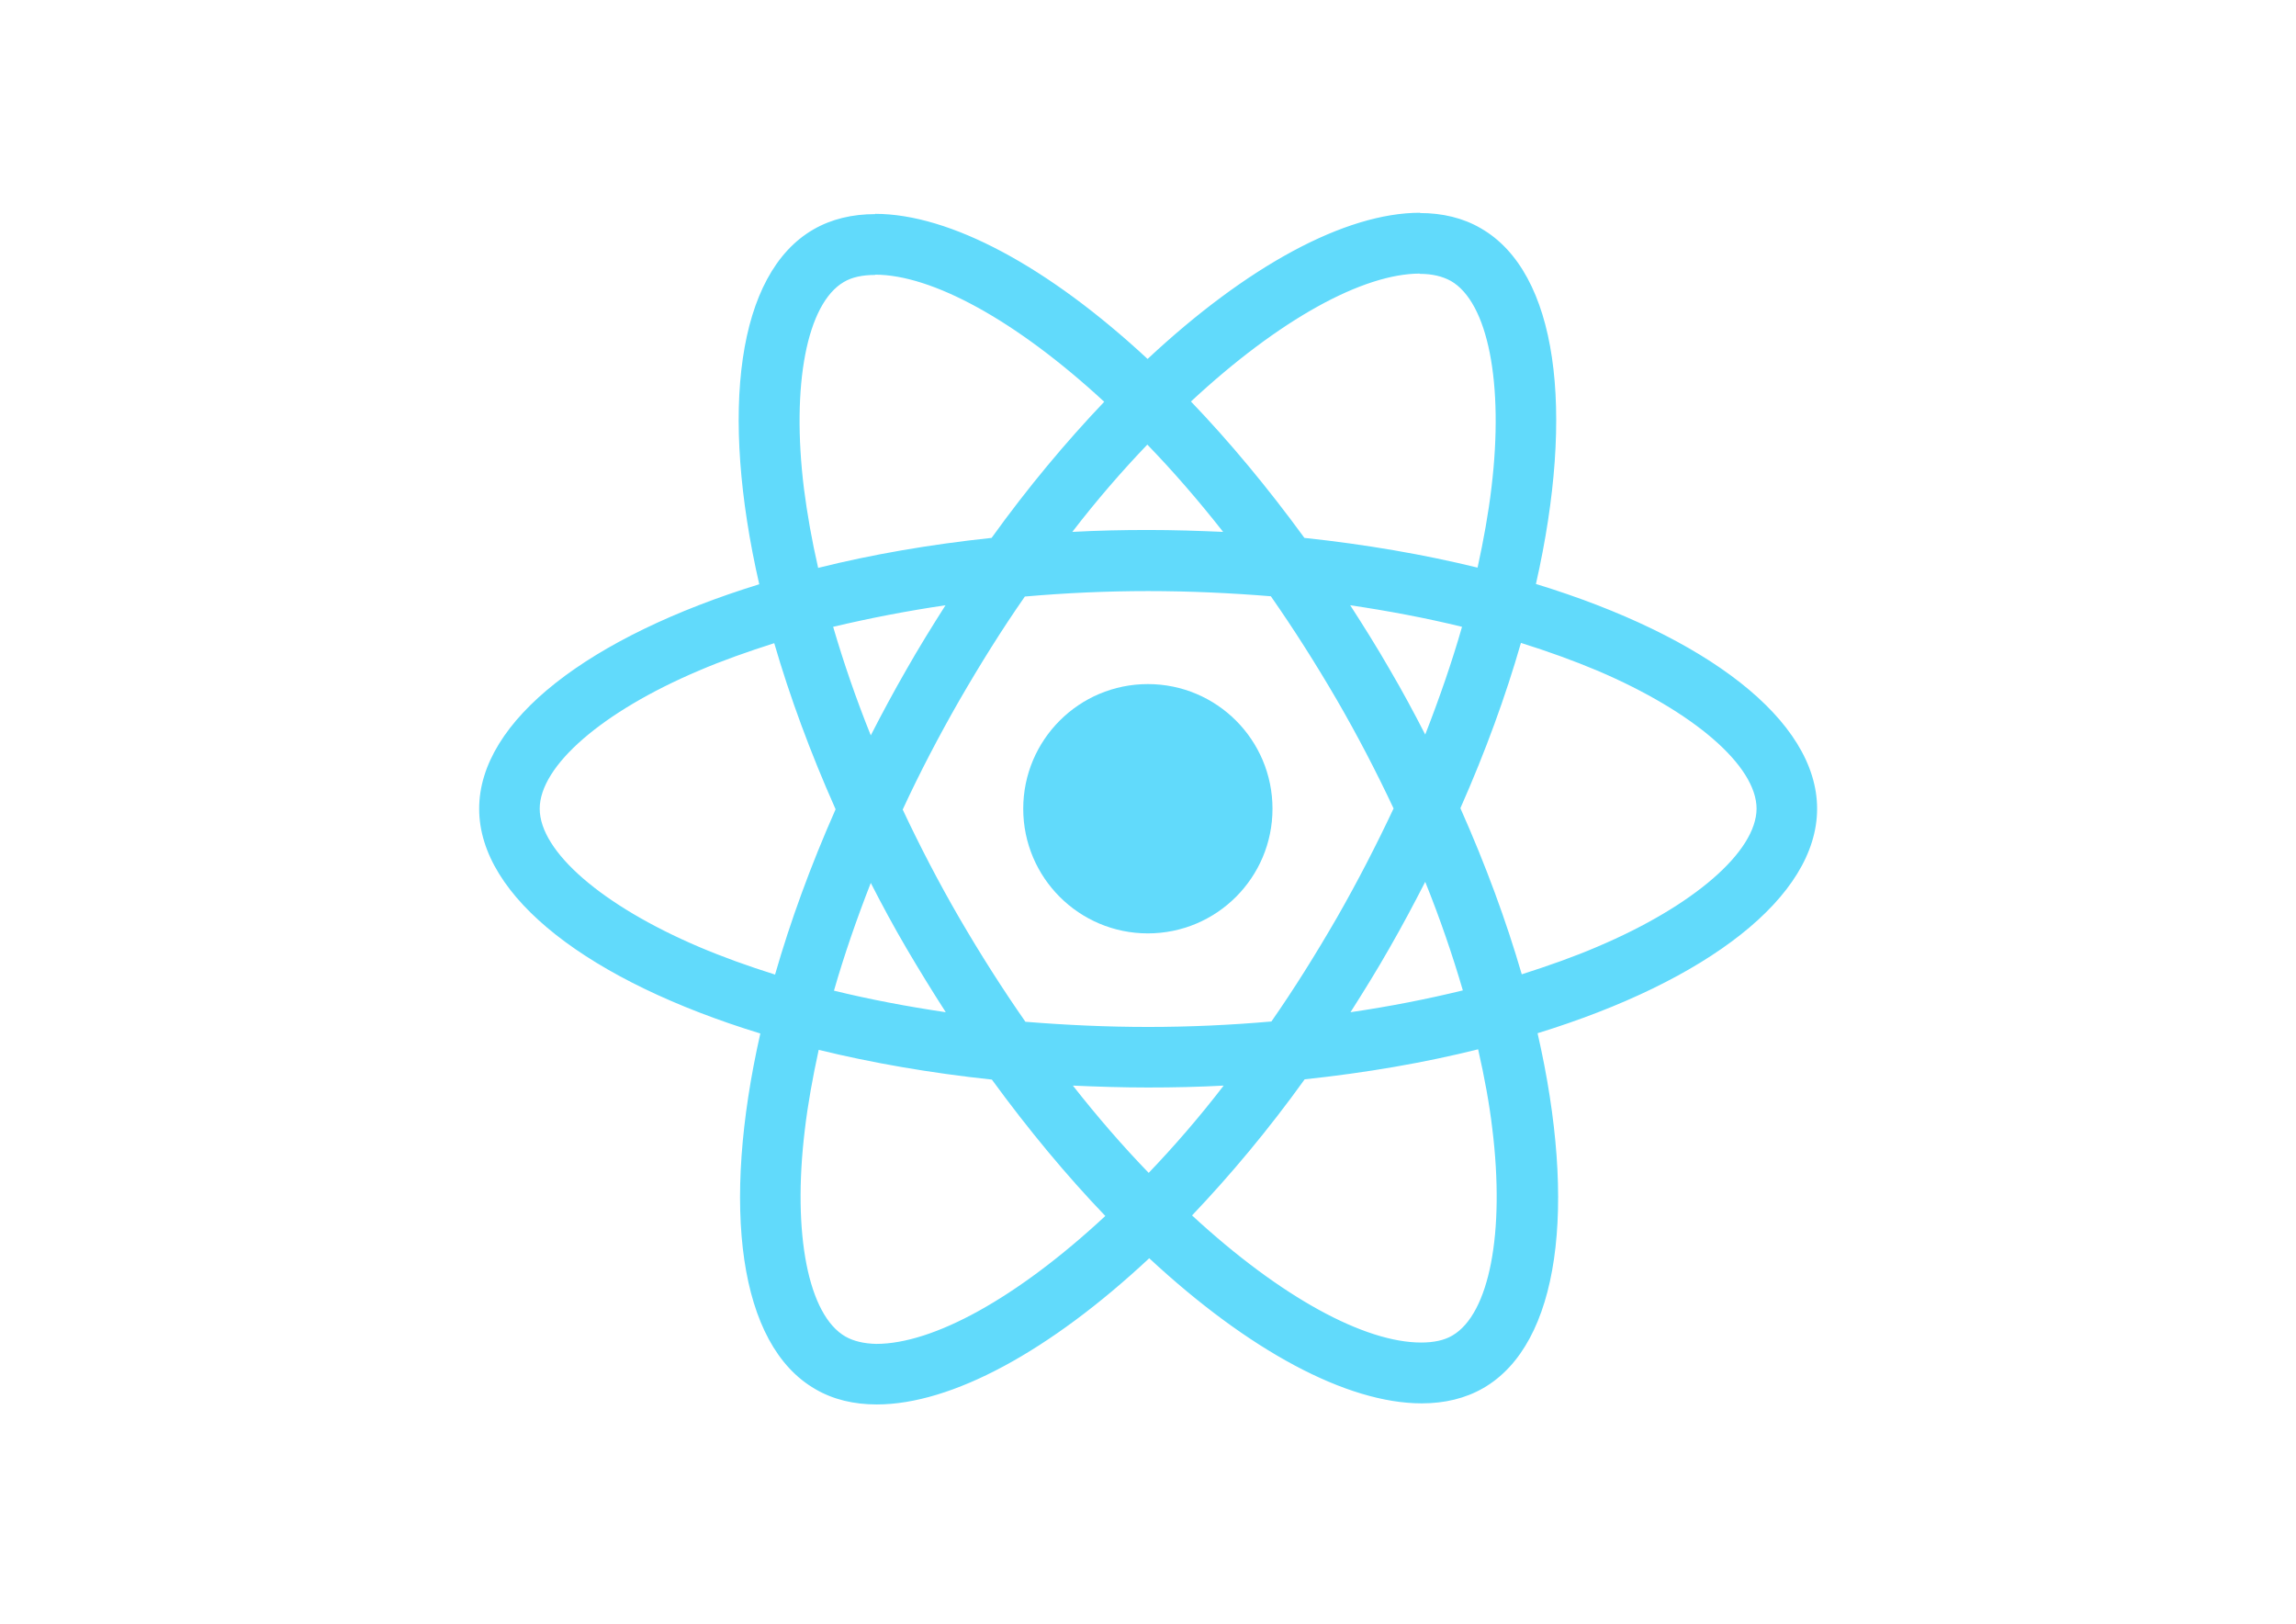
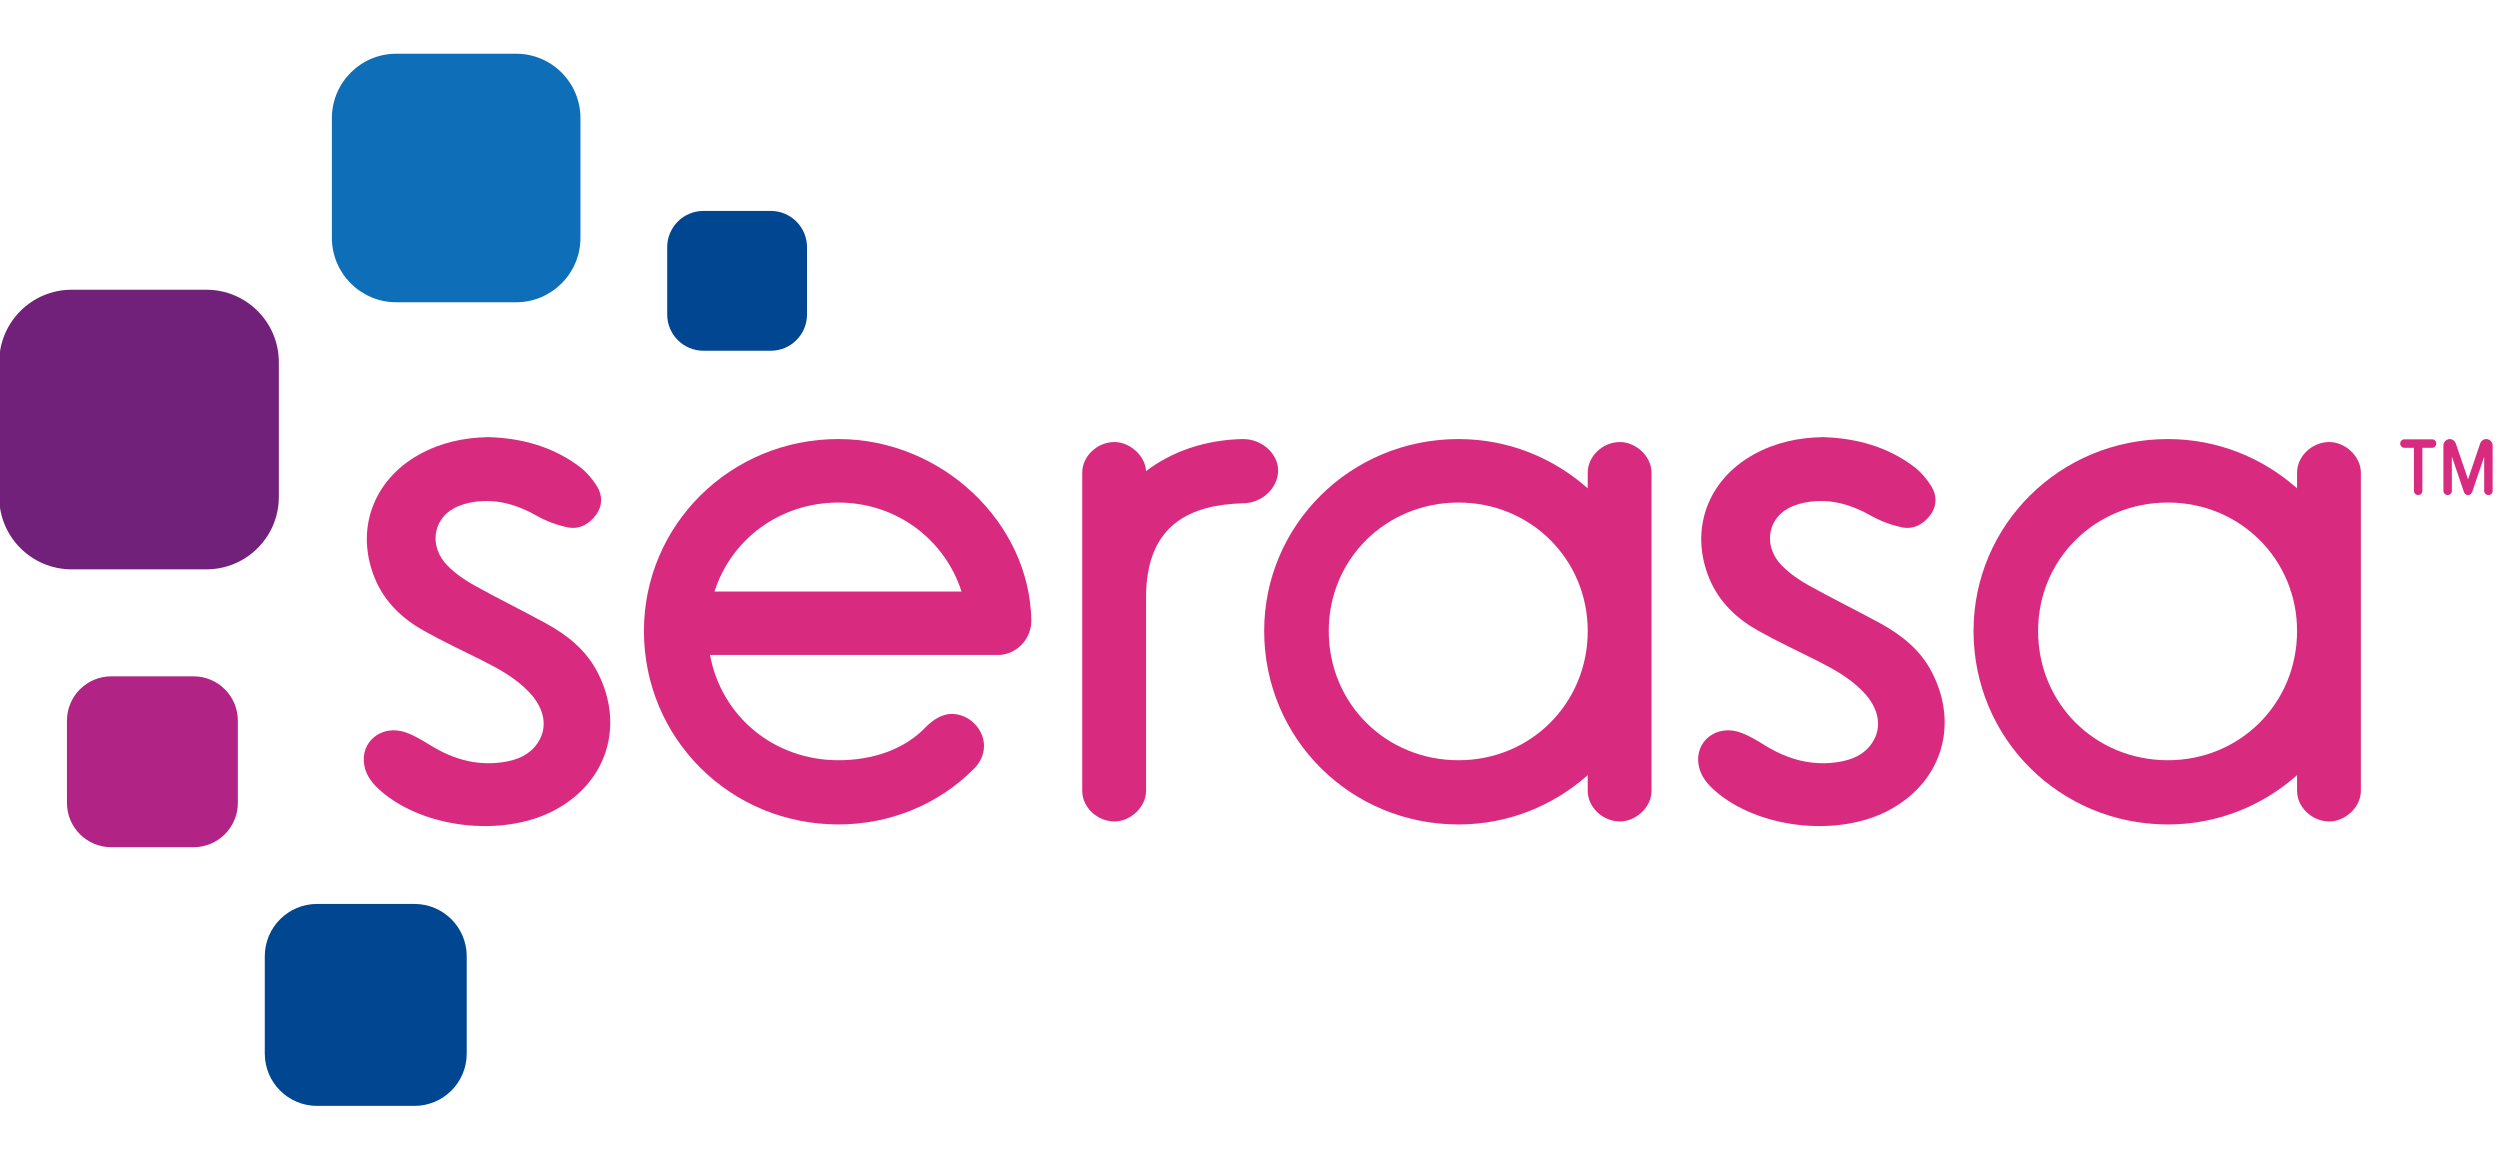
- <svg xmlns="http://www.w3.org/2000/svg" viewBox="0 0 841.9 595.3">
-   <g fill="#61DAFB">
-     <path d="M666.3 296.5c0-32.5-40.7-63.3-103.1-82.4 14.4-63.6 8-114.2-20.2-130.4-6.5-3.8-14.1-5.6-22.4-5.6v22.3c4.6 0 8.3.9 11.4 2.6 13.6 7.8 19.5 37.5 14.9 75.7-1.1 9.4-2.9 19.3-5.1 29.4-19.6-4.8-41-8.5-63.5-10.9-13.5-18.5-27.5-35.3-41.6-50 32.6-30.3 63.2-46.9 84-46.9V78c-27.5 0-63.5 19.6-99.9 53.6-36.4-33.8-72.4-53.2-99.9-53.2v22.3c20.7 0 51.4 16.5 84 46.6-14 14.7-28 31.4-41.3 49.9-22.6 2.4-44 6.1-63.6 11-2.3-10-4-19.7-5.2-29-4.7-38.2 1.1-67.9 14.6-75.8 3-1.8 6.9-2.6 11.5-2.6V78.5c-8.4 0-16 1.8-22.6 5.6-28.1 16.2-34.4 66.7-19.9 130.1-62.2 19.2-102.7 49.9-102.7 82.3 0 32.5 40.7 63.3 103.1 82.4-14.4 63.6-8 114.2 20.2 130.4 6.5 3.8 14.1 5.6 22.5 5.6 27.5 0 63.5-19.6 99.9-53.6 36.4 33.8 72.4 53.2 99.9 53.2 8.4 0 16-1.8 22.6-5.6 28.1-16.2 34.4-66.7 19.9-130.1 62-19.1 102.5-49.9 102.5-82.3zm-130.2-66.7c-3.7 12.9-8.3 26.2-13.5 39.5-4.1-8-8.4-16-13.1-24-4.6-8-9.5-15.8-14.4-23.4 14.2 2.1 27.9 4.7 41 7.9zm-45.8 106.5c-7.8 13.5-15.8 26.3-24.1 38.2-14.9 1.3-30 2-45.2 2-15.1 0-30.2-.7-45-1.9-8.3-11.9-16.4-24.6-24.2-38-7.6-13.1-14.5-26.4-20.8-39.8 6.2-13.4 13.2-26.8 20.7-39.9 7.8-13.5 15.8-26.3 24.1-38.2 14.9-1.3 30-2 45.2-2 15.1 0 30.2.7 45 1.9 8.3 11.9 16.4 24.6 24.2 38 7.6 13.1 14.5 26.4 20.8 39.8-6.3 13.4-13.2 26.8-20.7 39.9zm32.3-13c5.4 13.4 10 26.8 13.8 39.8-13.1 3.2-26.9 5.9-41.2 8 4.9-7.7 9.8-15.6 14.4-23.7 4.6-8 8.9-16.1 13-24.1zM421.2 430c-9.3-9.6-18.6-20.3-27.8-32 9 .4 18.2.7 27.5.7 9.4 0 18.7-.2 27.8-.7-9 11.7-18.3 22.4-27.5 32zm-74.4-58.9c-14.2-2.1-27.9-4.7-41-7.9 3.7-12.9 8.3-26.2 13.5-39.5 4.1 8 8.4 16 13.1 24 4.7 8 9.5 15.8 14.4 23.4zM420.7 163c9.3 9.6 18.6 20.3 27.8 32-9-.4-18.2-.7-27.5-.7-9.4 0-18.7.2-27.8.7 9-11.7 18.3-22.4 27.5-32zm-74 58.9c-4.9 7.7-9.8 15.6-14.4 23.7-4.6 8-8.9 16-13 24-5.4-13.4-10-26.8-13.8-39.8 13.1-3.1 26.9-5.8 41.2-7.9zm-90.5 125.2c-35.4-15.1-58.3-34.9-58.3-50.6 0-15.7 22.9-35.6 58.3-50.6 8.6-3.7 18-7 27.7-10.1 5.7 19.6 13.2 40 22.5 60.9-9.2 20.8-16.6 41.1-22.2 60.6-9.9-3.1-19.3-6.5-28-10.2zM310 490c-13.6-7.8-19.5-37.5-14.9-75.7 1.1-9.4 2.9-19.3 5.1-29.4 19.6 4.8 41 8.5 63.5 10.9 13.5 18.5 27.5 35.3 41.6 50-32.6 30.3-63.2 46.9-84 46.9-4.5-.1-8.3-1-11.3-2.7zm237.2-76.2c4.7 38.2-1.1 67.9-14.6 75.8-3 1.8-6.9 2.6-11.5 2.6-20.7 0-51.4-16.5-84-46.6 14-14.7 28-31.4 41.3-49.9 22.6-2.4 44-6.1 63.6-11 2.3 10.1 4.1 19.8 5.2 29.1zm38.5-66.7c-8.6 3.7-18 7-27.7 10.1-5.7-19.6-13.2-40-22.5-60.9 9.2-20.8 16.6-41.1 22.2-60.6 9.9 3.1 19.3 6.5 28.1 10.2 35.4 15.1 58.3 34.9 58.3 50.6-.1 15.7-23 35.6-58.4 50.6zM320.8 78.4z" />
-     <circle cx="420.9" cy="296.5" r="45.7" />
-     <path d="M520.5 78.1z" />
+ <svg xmlns="http://www.w3.org/2000/svg" width="512px" height="240px" viewBox="0 0 512 240" version="1.1">
+   <g id="serasa-xlg" stroke="none" stroke-width="1" fill="none" fill-rule="evenodd">
+     <g id="serasa-marca" transform="translate(-1, 11)">
+       <path d="M496.239,90.382 C495.763,90.382 495.374,90.007 495.374,89.545 L495.374,80.708 L493.4,80.708 C492.938,80.708 492.563,80.324 492.563,79.848 C492.563,79.352 492.922,78.979 493.4,78.979 L499.109,78.979 C499.587,78.979 499.946,79.352 499.946,79.848 C499.946,80.324 499.569,80.708 499.109,80.708 L497.106,80.708 L497.106,89.545 C497.106,90.023 496.735,90.382 496.239,90.382" id="Fill-1" fill="#D82B80" />
+       <path d="M506.458,90.399 C505.982,90.399 505.704,90.05 505.603,89.725 L503.141,82.498 L503.141,89.545 C503.141,90.024 502.769,90.383 502.279,90.383 C501.801,90.383 501.412,90.006 501.412,89.545 L501.412,80.224 C501.412,79.532 502.019,78.919 502.715,78.919 C503.265,78.919 503.781,79.316 503.963,79.88 L506.458,87.172 L508.924,79.876 C509.108,79.316 509.627,78.919 510.186,78.919 C510.88,78.919 511.491,79.532 511.491,80.224 L511.491,89.545 C511.491,90.024 511.118,90.383 510.624,90.383 C510.148,90.383 509.759,90.006 509.759,89.545 L509.759,82.516 C509.351,83.716 508.715,85.602 508.237,87.017 C507.368,89.592 507.332,89.698 507.318,89.725 C507.123,90.167 506.831,90.399 506.458,90.399" id="Fill-3" fill="#D82B80" />
+       <path d="M106.686,50.905 L82.168,50.905 C74.872,50.905 68.971,44.995 68.971,37.712 L68.971,13.19 C68.971,5.91 74.872,0.002 82.168,0.002 L106.686,0.002 C113.973,0.002 119.877,5.91 119.877,13.19 L119.877,37.712 C119.877,44.995 113.973,50.905 106.686,50.905" id="Fill-5" fill="#0E6EB7" />
+       <path d="M43.261,105.604 L15.678,105.604 C7.486,105.604 0.837,98.975 0.837,90.765 L0.837,63.177 C0.837,54.985 7.486,48.336 15.678,48.336 L43.261,48.336 C51.457,48.336 58.107,54.985 58.107,63.177 L58.107,90.765 C58.107,98.975 51.457,105.604 43.261,105.604" id="Fill-7" fill="#72217B" />
+       <path d="M40.635,162.509 L23.79,162.509 C18.783,162.509 14.711,158.456 14.711,153.435 L14.711,136.597 C14.711,131.574 18.783,127.514 23.79,127.514 L40.635,127.514 C45.642,127.514 49.709,131.574 49.709,136.597 L49.709,153.435 C49.709,158.456 45.642,162.509 40.635,162.509" id="Fill-10" fill="#B12384" />
+       <path d="M85.866,215.488 L65.945,215.488 C60.028,215.488 55.227,210.701 55.227,204.768 L55.227,184.847 C55.227,178.914 60.028,174.126 65.945,174.126 L85.866,174.126 C91.788,174.126 96.586,178.914 96.586,184.847 L96.586,204.768 C96.586,210.701 91.788,215.488 85.866,215.488" id="Fill-12" fill="#004691" />
+       <path d="M158.863,60.831 L145.061,60.831 C140.961,60.831 137.642,57.498 137.642,53.411 L137.642,39.63 C137.642,35.527 140.961,32.197 145.061,32.197 L158.863,32.197 C162.959,32.197 166.275,35.527 166.275,39.63 L166.275,53.411 C166.275,57.498 162.959,60.831 158.863,60.831" id="Fill-15" fill="#004691" />
+       <path d="M172.704,78.917 C150.562,78.917 132.878,96.507 132.878,118.227 C132.878,140.261 150.562,157.844 172.704,157.844 C183.308,157.844 193.148,153.721 200.219,146.683 C201.605,145.461 202.526,143.625 202.526,141.79 C202.526,138.273 199.454,135.21 195.917,135.21 C193.916,135.21 192.07,136.436 190.687,137.815 C186.227,142.553 179.618,144.696 172.704,144.696 C159.484,144.696 148.723,135.682 146.412,123.136 L205.656,123.136 C205.696,123.136 205.739,123.122 205.779,123.122 L206.062,123.122 C206.242,123.106 206.413,123.052 206.588,123.019 C206.678,122.996 206.77,122.99 206.857,122.963 C209.75,122.298 212.215,119.592 212.215,116.089 C211.905,96.049 193.916,78.917 172.704,78.917 L172.704,78.917 Z M147.335,110.14 C150.715,99.532 160.634,91.922 172.704,91.922 C184.621,91.922 194.531,99.532 197.915,110.14 L147.335,110.14 Z" id="Fill-17" fill="#D82B80" />
+       <path d="M332.774,79.528 C329.235,79.528 326.167,82.434 326.167,85.798 L326.167,89.013 C319.096,82.741 309.864,78.919 299.716,78.919 C277.581,78.919 259.904,96.509 259.904,118.224 C259.904,140.263 277.581,157.848 299.716,157.848 C309.864,157.848 319.096,154.024 326.167,147.752 L326.167,150.968 C326.167,154.329 329.235,157.235 332.774,157.235 C336.003,157.235 339.234,154.329 339.234,150.968 L339.234,85.798 C339.234,82.434 336.003,79.528 332.774,79.528 M299.716,144.696 C284.805,144.696 273.126,133.066 273.126,118.224 C273.126,103.545 284.805,91.919 299.716,91.919 C314.479,91.919 326.167,103.545 326.167,118.224 C326.167,133.066 314.479,144.696 299.716,144.696" id="Fill-19" fill="#D82B80" />
+       <path d="M478.048,79.528 C474.509,79.528 471.439,82.434 471.439,85.798 L471.439,89.013 C464.372,82.741 455.141,78.919 444.99,78.919 C422.858,78.919 405.18,96.509 405.18,118.224 C405.18,140.263 422.858,157.848 444.99,157.848 C455.141,157.848 464.372,154.024 471.439,147.752 L471.439,150.968 C471.439,154.329 474.509,157.235 478.048,157.235 C481.277,157.235 484.506,154.329 484.506,150.968 L484.506,85.798 C484.506,82.434 481.277,79.528 478.048,79.528 M444.99,144.696 C430.079,144.696 418.4,133.066 418.4,118.224 C418.4,103.545 430.079,91.919 444.99,91.919 C459.753,91.919 471.439,103.545 471.439,118.224 C471.439,133.066 459.753,144.696 444.99,144.696" id="Fill-21" fill="#D82B80" />
+       <path d="M255.54,78.917 C248.008,79.065 241.09,81.365 235.711,85.492 C235.552,82.281 232.332,79.526 229.251,79.526 C225.712,79.526 222.64,82.432 222.64,85.8 L222.64,150.968 C222.64,154.332 225.712,157.233 229.251,157.233 C232.478,157.233 235.711,154.332 235.711,150.968 L235.711,111.344 C235.711,96.049 245.24,92.375 255.54,92.072 C259.54,92.072 262.764,88.856 262.764,85.34 C262.764,82.128 259.692,78.917 255.54,78.917" id="Fill-23" fill="#D82B80" />
+       <path d="M112.784,116.648 C107.918,113.992 102.917,111.551 98.08,108.852 C96.119,107.76 94.21,106.424 92.645,104.836 C88.929,101.08 89.542,95.569 93.878,93.144 C95.198,92.409 96.786,91.969 98.295,91.765 C102.795,91.158 106.905,92.353 110.841,94.585 C112.809,95.701 115.032,96.53 117.246,96.997 C119.561,97.482 121.593,96.42 123.028,94.5 C124.43,92.616 124.43,90.483 123.26,88.589 C122.323,87.074 121.077,85.616 119.649,84.543 C114.158,80.44 107.817,78.722 101.017,78.525 C96.027,78.612 91.275,79.632 86.874,82.07 C77.395,87.327 73.692,97.52 77.768,107.446 C79.758,112.274 83.387,115.714 87.864,118.209 C91.81,120.417 95.919,122.325 99.964,124.362 C103.341,126.067 106.64,127.908 109.292,130.677 C112.573,134.083 113.262,137.98 111.102,141.175 C109.485,143.571 107.031,144.602 104.277,145.049 C98.848,145.92 93.918,144.555 89.297,141.725 C87.694,140.742 86.059,139.727 84.314,139.071 C79.308,137.185 74.667,140.825 75.614,145.812 C76.041,148.026 77.449,149.67 79.111,151.096 C87.792,158.563 103.543,160.429 113.976,155.239 C125.198,149.65 129.112,137.715 123.332,126.603 C120.987,122.078 117.149,119.047 112.784,116.648" id="Fill-25" fill="#D82B80" />
+       <path d="M386.07,116.648 C381.204,113.992 376.2,111.551 371.366,108.852 C369.403,107.76 367.496,106.424 365.929,104.836 C362.215,101.08 362.828,95.569 367.162,93.144 C368.485,92.409 370.072,91.969 371.581,91.765 C376.081,91.158 380.191,92.353 384.125,94.585 C386.095,95.701 388.316,96.53 390.532,96.997 C392.847,97.482 394.879,96.42 396.314,94.5 C397.716,92.616 397.716,90.483 396.543,88.589 C395.607,87.074 394.361,85.616 392.935,84.543 C387.442,80.44 381.103,78.722 374.303,78.525 C369.313,78.612 364.561,79.632 360.16,82.07 C350.679,87.327 346.978,97.52 351.052,107.446 C353.044,112.274 356.673,115.714 361.15,118.209 C365.094,120.417 369.203,122.325 373.247,124.362 C376.627,126.067 379.926,127.908 382.576,130.677 C385.857,134.083 386.548,137.98 384.388,141.175 C382.771,143.571 380.314,144.602 377.564,145.049 C372.134,145.92 367.205,144.555 362.581,141.725 C360.98,140.742 359.345,139.727 357.598,139.071 C352.595,137.185 347.953,140.825 348.901,145.812 C349.327,148.026 350.735,149.67 352.397,151.096 C361.078,158.563 376.829,160.429 387.26,155.239 C398.481,149.65 402.396,137.715 396.618,126.603 C394.273,122.078 390.435,119.047 386.07,116.648" id="Fill-27" fill="#D82B80" />
+     </g>
  </g>
</svg>
